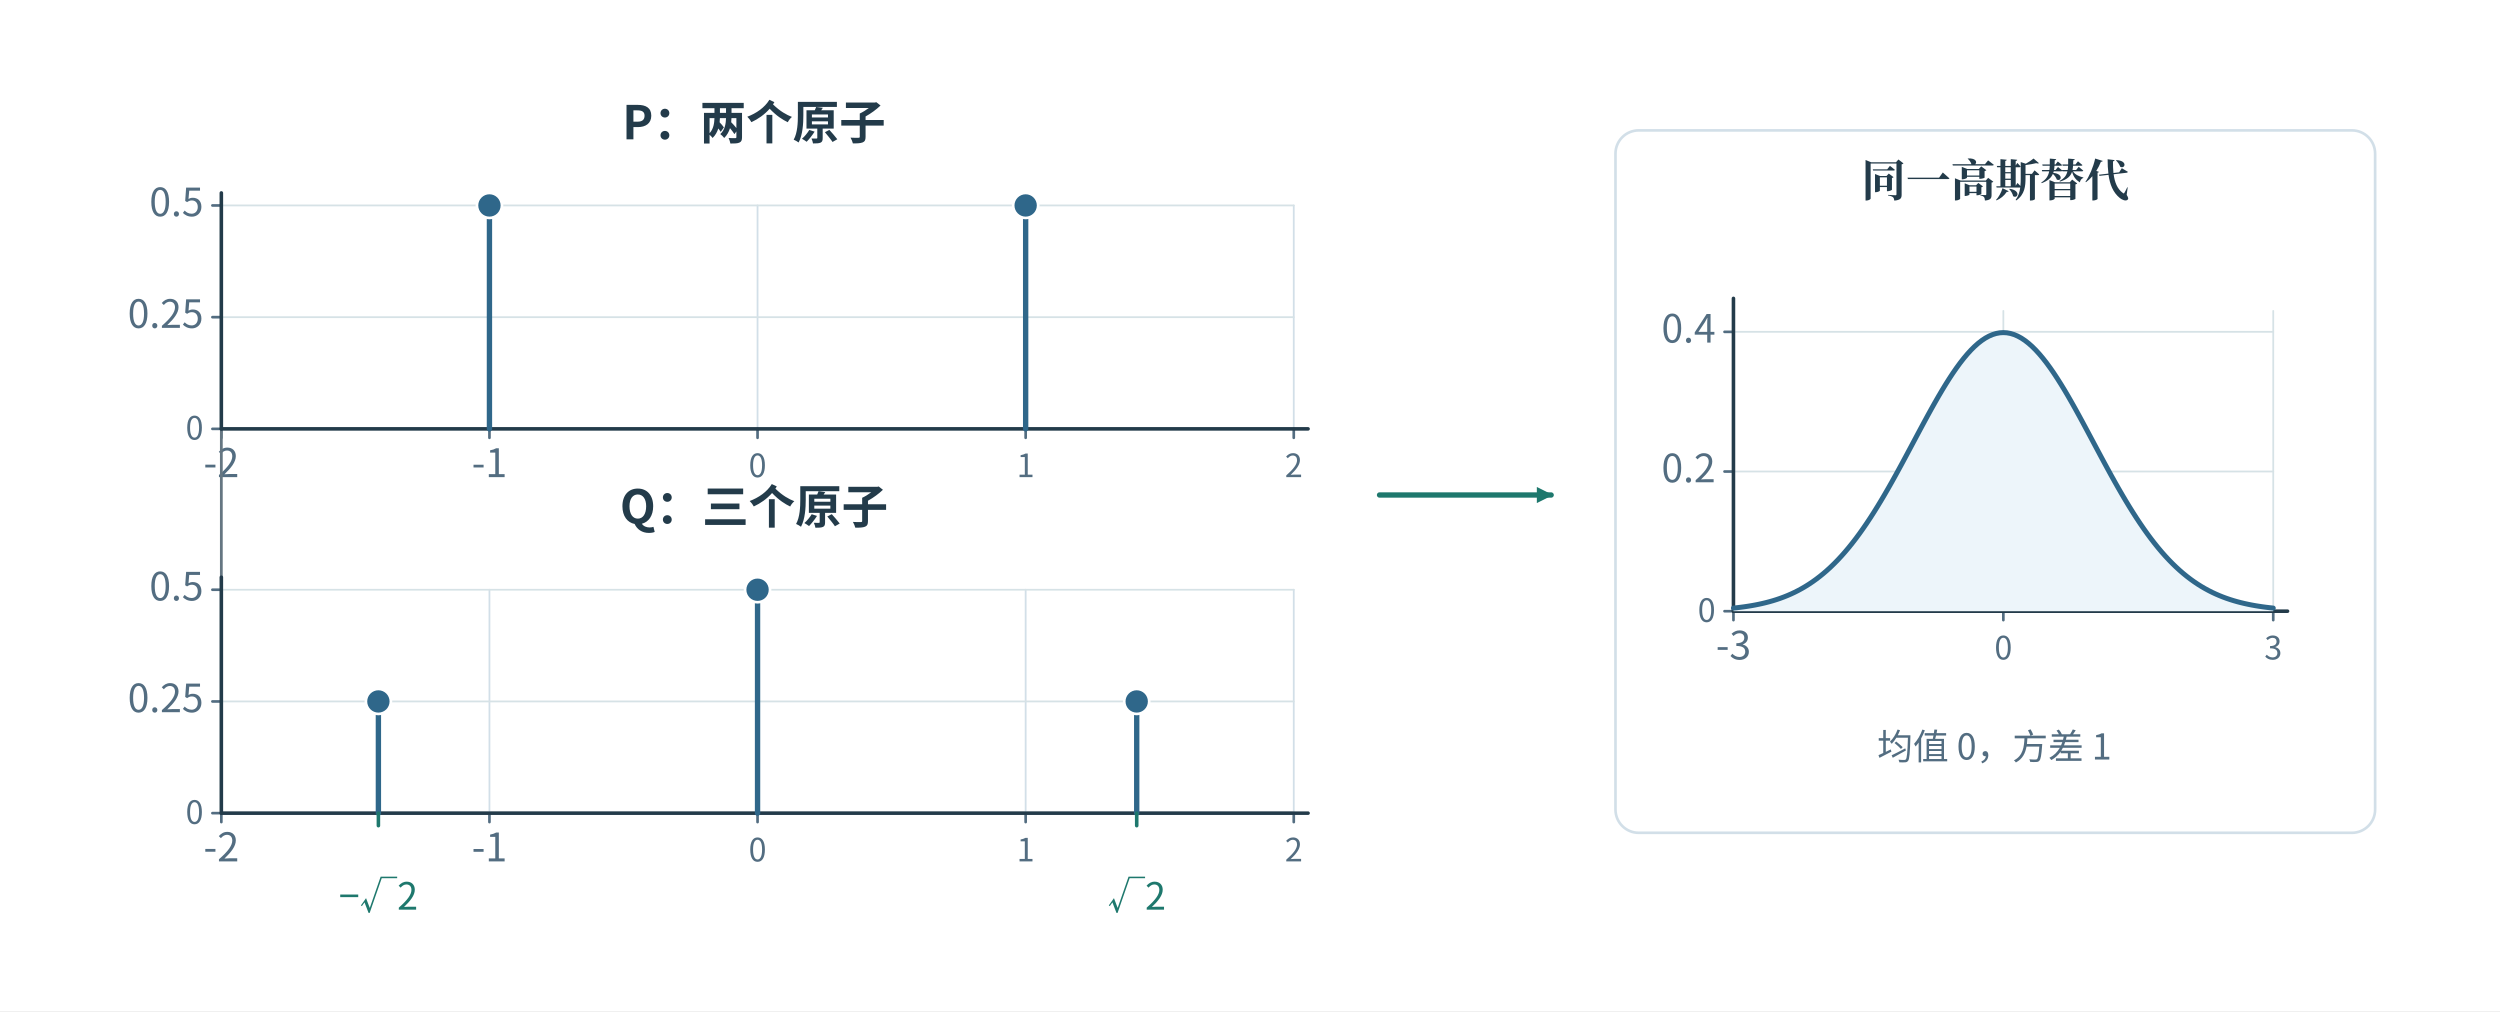
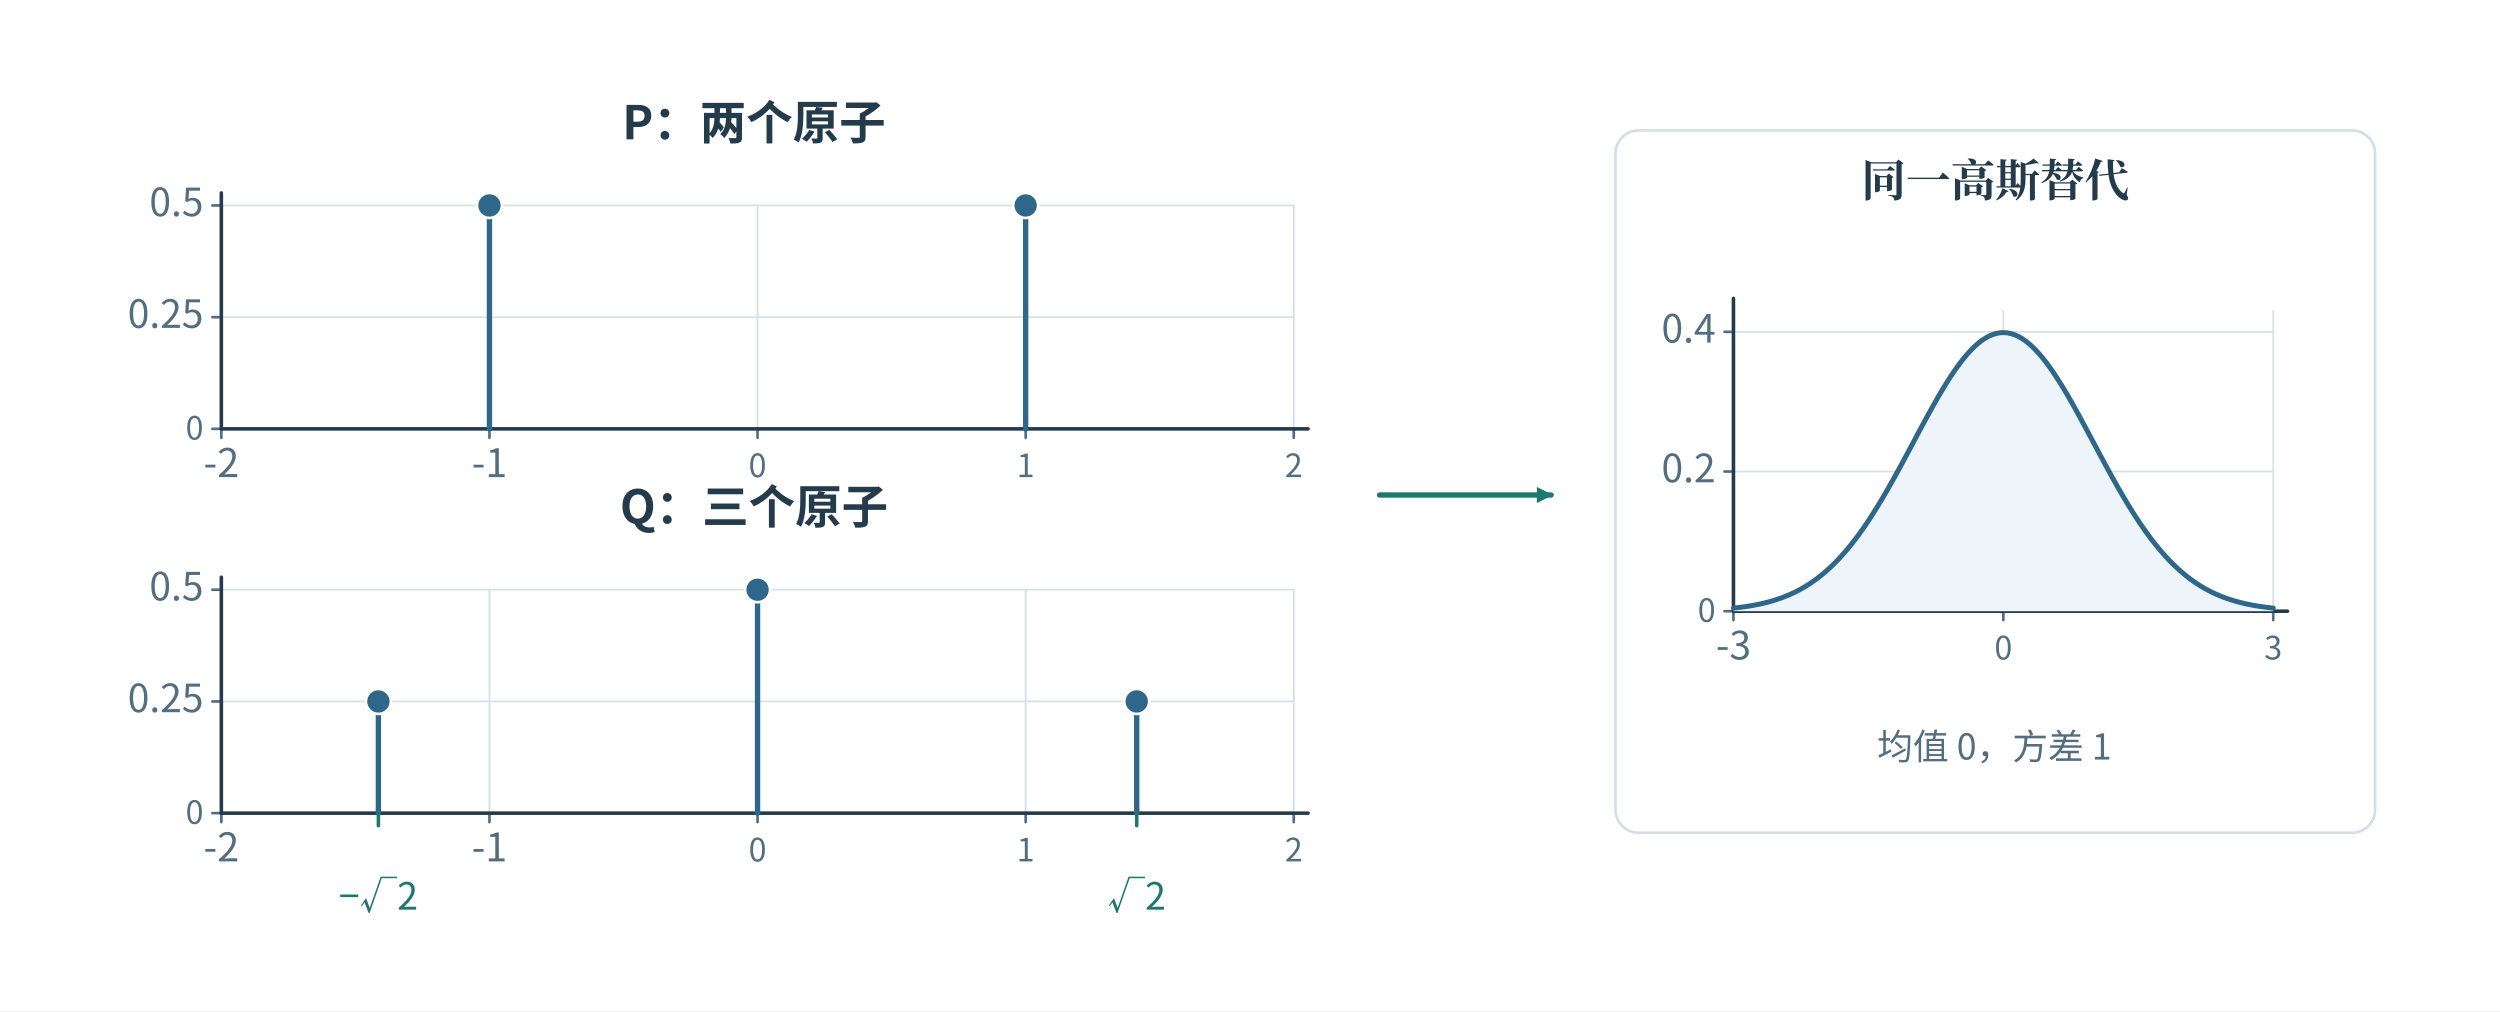
<svg xmlns="http://www.w3.org/2000/svg" xmlns:xlink="http://www.w3.org/1999/xlink" role="img" aria-labelledby="plate-caption" viewBox="0 0 1360 550" width="1360" height="550">
  <defs>
    <clipPath id="plate-view-0">
      <rect x="-27.36" y="131.647" width="1494.72" height="458.372" />
    </clipPath>
    <g id="plate-scene">
      <defs>
        <marker id="blue" orient="auto" markerWidth="9" markerHeight="9" refX="8" refY="4.5" markerUnits="userSpaceOnUse">
          <path d="M0 0 L9 4.5 L0 9 Z" fill="#2f678a" />
        </marker>
        <marker id="teal" orient="auto" markerWidth="9" markerHeight="9" refX="8" refY="4.5" markerUnits="userSpaceOnUse">
          <path d="M0 0 L9 4.5 L0 9 Z" fill="#1e786d" />
        </marker>
        <marker id="red" orient="auto" markerWidth="9" markerHeight="9" refX="8" refY="4.5" markerUnits="userSpaceOnUse">
          <path d="M0 0 L9 4.5 L0 9 Z" fill="#b15547" />
        </marker>
        <marker id="violet" orient="auto" markerWidth="9" markerHeight="9" refX="8" refY="4.5" markerUnits="userSpaceOnUse">
          <path d="M0 0 L9 4.5 L0 9 Z" fill="#73549c" />
        </marker>
        <marker id="ink" orient="auto" markerWidth="9" markerHeight="9" refX="8" refY="4.5" markerUnits="userSpaceOnUse">
          <path d="M0 0 L9 4.5 L0 9 Z" fill="#233b4a" />
        </marker>
        <marker id="muted" orient="auto" markerWidth="9" markerHeight="9" refX="8" refY="4.5" markerUnits="userSpaceOnUse">
          <path d="M0 0 L9 4.5 L0 9 Z" fill="#536d81" />
        </marker>
      </defs>
      <rect id="edition-paper" x="-27.36" y="51.64" width="1494.72" height="620.72" fill="#ffffff" />
      <svg id="scientific-layout" x="0" y="79" width="1440" height="566" viewBox="0 79 1440 566" overflow="hidden">
        <g font-family="Microsoft YaHei, Noto Sans CJK SC, Arial, sans-serif">
          <rect x="0" y="0" width="1440" height="645" fill="#ffffff" rx="0" stroke-width="1.5" />
          <text x="460" y="156" fill="#233b4a" font-size="26" font-weight="700" text-anchor="middle">P：两个原子</text>
          <line x1="162" y1="193" x2="162" y2="318" stroke="#d2dfe8" stroke-width="1" stroke-linecap="round" />
          <line x1="162" y1="318" x2="162" y2="323" stroke="#536d81" stroke-width="1.5" stroke-linecap="round" />
          <text x="162" y="345" fill="#536d81" font-size="22.16" font-weight="400" text-anchor="middle">-2</text>
          <line x1="312" y1="193" x2="312" y2="318" stroke="#d2dfe8" stroke-width="1" stroke-linecap="round" />
          <line x1="312" y1="318" x2="312" y2="323" stroke="#536d81" stroke-width="1.5" stroke-linecap="round" />
          <text x="312" y="345" fill="#536d81" font-size="22.02" font-weight="400" text-anchor="middle">-1</text>
          <line x1="462" y1="193" x2="462" y2="318" stroke="#d2dfe8" stroke-width="1" stroke-linecap="round" />
          <line x1="462" y1="318" x2="462" y2="323" stroke="#536d81" stroke-width="1.5" stroke-linecap="round" />
          <text x="462" y="345" fill="#536d81" font-size="18" font-weight="400" text-anchor="middle">0</text>
          <line x1="612" y1="193" x2="612" y2="318" stroke="#d2dfe8" stroke-width="1" stroke-linecap="round" />
          <line x1="612" y1="318" x2="612" y2="323" stroke="#536d81" stroke-width="1.5" stroke-linecap="round" />
          <text x="612" y="345" fill="#536d81" font-size="18" font-weight="400" text-anchor="middle">1</text>
          <line x1="762" y1="193" x2="762" y2="318" stroke="#d2dfe8" stroke-width="1" stroke-linecap="round" />
          <line x1="762" y1="318" x2="762" y2="323" stroke="#536d81" stroke-width="1.5" stroke-linecap="round" />
          <text x="762" y="345" fill="#536d81" font-size="18" font-weight="400" text-anchor="middle">2</text>
          <line x1="162" y1="533" x2="762" y2="533" stroke="#657682" stroke-width="1.55" stroke-linecap="round" />
-           <line x1="162" y1="533" x2="162" y2="193" stroke="#657682" stroke-width="1.55" stroke-linecap="round" />
          <line x1="162" y1="318" x2="762" y2="318" stroke="#d6e2e6" stroke-width="1" stroke-linecap="round" />
          <line x1="157" y1="318" x2="162" y2="318" stroke="#536d81" stroke-width="1.5" stroke-linecap="round" />
          <text x="152" y="324" fill="#536d81" font-size="18" font-weight="400" text-anchor="end">0</text>
          <line x1="162" y1="255.5" x2="762" y2="255.5" stroke="#d6e2e6" stroke-width="1" stroke-linecap="round" />
          <line x1="157" y1="255.5" x2="162" y2="255.5" stroke="#536d81" stroke-width="1.5" stroke-linecap="round" />
          <text x="152" y="261.5" fill="#536d81" font-size="21.81" font-weight="400" text-anchor="end">0.25</text>
          <line x1="162" y1="193" x2="762" y2="193" stroke="#d6e2e6" stroke-width="1" stroke-linecap="round" />
          <line x1="157" y1="193" x2="162" y2="193" stroke="#536d81" stroke-width="1.5" stroke-linecap="round" />
          <text x="152" y="199" fill="#536d81" font-size="21.81" font-weight="400" text-anchor="end">0.5</text>
          <line x1="162" y1="318" x2="770" y2="318" stroke="#233b4a" stroke-width="2" stroke-linecap="round" />
          <line x1="162" y1="318" x2="162" y2="186" stroke="#233b4a" stroke-width="2" stroke-linecap="round" />
          <line x1="312" y1="318" x2="312" y2="193" stroke="#2f678a" stroke-width="3" stroke-linecap="round" />
          <circle cx="312" cy="193" r="7" fill="#2f678a" stroke="#ffffff" stroke-width="1.5" />
          <line x1="612" y1="318" x2="612" y2="193" stroke="#2f678a" stroke-width="3" stroke-linecap="round" />
          <circle cx="612" cy="193" r="7" fill="#2f678a" stroke="#ffffff" stroke-width="1.5" />
          <text x="460" y="371" fill="#233b4a" font-size="26" font-weight="700" text-anchor="middle">Q：三个原子</text>
          <line x1="162" y1="408" x2="162" y2="533" stroke="#d2dfe8" stroke-width="1" stroke-linecap="round" />
          <line x1="162" y1="533" x2="162" y2="538" stroke="#536d81" stroke-width="1.5" stroke-linecap="round" />
          <text x="162" y="560" fill="#536d81" font-size="22.16" font-weight="400" text-anchor="middle">-2</text>
          <line x1="312" y1="408" x2="312" y2="533" stroke="#d2dfe8" stroke-width="1" stroke-linecap="round" />
          <line x1="312" y1="533" x2="312" y2="538" stroke="#536d81" stroke-width="1.5" stroke-linecap="round" />
          <text x="312" y="560" fill="#536d81" font-size="22.02" font-weight="400" text-anchor="middle">-1</text>
          <line x1="462" y1="408" x2="462" y2="533" stroke="#d2dfe8" stroke-width="1" stroke-linecap="round" />
          <line x1="462" y1="533" x2="462" y2="538" stroke="#536d81" stroke-width="1.5" stroke-linecap="round" />
          <text x="462" y="560" fill="#536d81" font-size="18" font-weight="400" text-anchor="middle">0</text>
          <line x1="612" y1="408" x2="612" y2="533" stroke="#d2dfe8" stroke-width="1" stroke-linecap="round" />
          <line x1="612" y1="533" x2="612" y2="538" stroke="#536d81" stroke-width="1.5" stroke-linecap="round" />
          <text x="612" y="560" fill="#536d81" font-size="18" font-weight="400" text-anchor="middle">1</text>
          <line x1="762" y1="408" x2="762" y2="533" stroke="#d2dfe8" stroke-width="1" stroke-linecap="round" />
          <line x1="762" y1="533" x2="762" y2="538" stroke="#536d81" stroke-width="1.5" stroke-linecap="round" />
          <text x="762" y="560" fill="#536d81" font-size="18" font-weight="400" text-anchor="middle">2</text>
          <line x1="157" y1="533" x2="162" y2="533" stroke="#536d81" stroke-width="1.5" stroke-linecap="round" />
          <text x="152" y="539" fill="#536d81" font-size="18" font-weight="400" text-anchor="end">0</text>
          <line x1="162" y1="470.5" x2="762" y2="470.5" stroke="#d6e2e6" stroke-width="1" stroke-linecap="round" />
          <line x1="157" y1="470.5" x2="162" y2="470.5" stroke="#536d81" stroke-width="1.5" stroke-linecap="round" />
          <text x="152" y="476.5" fill="#536d81" font-size="21.81" font-weight="400" text-anchor="end">0.25</text>
          <line x1="162" y1="408" x2="762" y2="408" stroke="#d6e2e6" stroke-width="1" stroke-linecap="round" />
          <line x1="157" y1="408" x2="162" y2="408" stroke="#536d81" stroke-width="1.5" stroke-linecap="round" />
          <text x="152" y="414" fill="#536d81" font-size="21.81" font-weight="400" text-anchor="end">0.5</text>
          <line x1="162" y1="533" x2="770" y2="533" stroke="#233b4a" stroke-width="2" stroke-linecap="round" />
          <line x1="162" y1="533" x2="162" y2="401" stroke="#233b4a" stroke-width="2" stroke-linecap="round" />
          <line x1="249.868" y1="533" x2="249.868" y2="470.5" stroke="#2f678a" stroke-width="3" stroke-linecap="round" />
          <circle cx="249.868" cy="470.5" r="7" fill="#2f678a" stroke="#ffffff" stroke-width="1.5" />
          <line x1="462" y1="533" x2="462" y2="408" stroke="#2f678a" stroke-width="3" stroke-linecap="round" />
          <circle cx="462" cy="408" r="7" fill="#2f678a" stroke="#ffffff" stroke-width="1.5" />
          <line x1="674.132" y1="533" x2="674.132" y2="470.5" stroke="#2f678a" stroke-width="3" stroke-linecap="round" />
          <circle cx="674.132" cy="470.5" r="7" fill="#2f678a" stroke="#ffffff" stroke-width="1.5" />
          <line x1="249.868" y1="533" x2="249.868" y2="540" stroke="#1e786d" stroke-width="2" stroke-linecap="round" />
          <text x="249.868" y="587" fill="#1e786d" font-size="21" font-weight="400" text-anchor="middle">−√2</text>
          <line x1="674.132" y1="533" x2="674.132" y2="540" stroke="#1e786d" stroke-width="2" stroke-linecap="round" />
          <text x="674.132" y="587" fill="#1e786d" font-size="21" font-weight="400" text-anchor="middle">√2</text>
          <line x1="810" y1="355" x2="906" y2="355" stroke="#1e786d" stroke-width="3" marker-end="url(#teal)" stroke-linecap="round" />
          <rect x="942" y="151" width="425" height="393" fill="#ffffff" stroke="#d2dfe8" rx="13" stroke-width="1.5" />
          <text x="1154.5" y="188" fill="#233b4a" font-size="25" font-weight="700" text-anchor="middle" font-family="SimSun, Noto Serif CJK SC, Songti SC, Microsoft YaHei, serif">同一高斯替代</text>
          <line x1="1008" y1="420" x2="1008" y2="425" stroke="#536d81" stroke-width="1.5" stroke-linecap="round" />
          <text x="1008" y="447" fill="#536d81" font-size="21.81" font-weight="400" text-anchor="middle">-3</text>
          <line x1="1159" y1="252" x2="1159" y2="420" stroke="#d6e2e6" stroke-width="1" stroke-linecap="round" />
          <line x1="1159" y1="420" x2="1159" y2="425" stroke="#536d81" stroke-width="1.5" stroke-linecap="round" />
          <text x="1159" y="447" fill="#536d81" font-size="18" font-weight="400" text-anchor="middle">0</text>
          <line x1="1310" y1="252" x2="1310" y2="420" stroke="#d6e2e6" stroke-width="1" stroke-linecap="round" />
          <line x1="1310" y1="420" x2="1310" y2="425" stroke="#536d81" stroke-width="1.5" stroke-linecap="round" />
          <text x="1310" y="447" fill="#536d81" font-size="18" font-weight="400" text-anchor="middle">3</text>
          <line x1="1008" y1="420" x2="1310" y2="420" stroke="#657682" stroke-width="1.25" stroke-linecap="round" />
          <line x1="1003" y1="420" x2="1008" y2="420" stroke="#536d81" stroke-width="1.5" stroke-linecap="round" />
          <text x="998" y="426" fill="#536d81" font-size="18" font-weight="400" text-anchor="end">0</text>
          <line x1="1008" y1="341.861" x2="1310" y2="341.861" stroke="#d6e2e6" stroke-width="1" stroke-linecap="round" />
          <line x1="1003" y1="341.861" x2="1008" y2="341.861" stroke="#536d81" stroke-width="1.5" stroke-linecap="round" />
          <text x="998" y="347.861" fill="#536d81" font-size="21.81" font-weight="400" text-anchor="end">0.2</text>
          <line x1="1008" y1="263.721" x2="1310" y2="263.721" stroke="#d6e2e6" stroke-width="1" stroke-linecap="round" />
          <line x1="1003" y1="263.721" x2="1008" y2="263.721" stroke="#536d81" stroke-width="1.5" stroke-linecap="round" />
          <text x="998" y="269.721" fill="#536d81" font-size="21.81" font-weight="400" text-anchor="end">0.4</text>
          <line x1="1008" y1="420" x2="1318" y2="420" stroke="#233b4a" stroke-width="2" stroke-linecap="round" />
          <line x1="1008" y1="420" x2="1008" y2="245" stroke="#233b4a" stroke-width="2" stroke-linecap="round" />
          <path d="M1008 420 L1008 418.269 L1010.013 418.049 L1012.027 417.806 L1014.04 417.536 L1016.053 417.237 L1018.067 416.908 L1020.08 416.544 L1022.093 416.143 L1024.107 415.704 L1026.12 415.221 L1028.133 414.693 L1030.147 414.116 L1032.16 413.487 L1034.173 412.802 L1036.187 412.058 L1038.2 411.25 L1040.213 410.377 L1042.227 409.432 L1044.24 408.414 L1046.253 407.318 L1048.267 406.14 L1050.28 404.877 L1052.293 403.526 L1054.307 402.082 L1056.32 400.543 L1058.333 398.906 L1060.347 397.167 L1062.36 395.325 L1064.373 393.377 L1066.387 391.32 L1068.4 389.154 L1070.413 386.878 L1072.427 384.491 L1074.44 381.992 L1076.453 379.383 L1078.467 376.663 L1080.48 373.836 L1082.493 370.903 L1084.507 367.867 L1086.52 364.732 L1088.533 361.502 L1090.547 358.182 L1092.56 354.778 L1094.573 351.297 L1096.587 347.745 L1098.6 344.132 L1100.613 340.465 L1102.627 336.754 L1104.64 333.01 L1106.653 329.242 L1108.667 325.463 L1110.68 321.683 L1112.693 317.916 L1114.707 314.174 L1116.72 310.47 L1118.733 306.818 L1120.747 303.231 L1122.76 299.723 L1124.773 296.308 L1126.787 292.999 L1128.8 289.81 L1130.813 286.754 L1132.827 283.845 L1134.84 281.094 L1136.853 278.515 L1138.867 276.118 L1140.88 273.914 L1142.893 271.914 L1144.907 270.126 L1146.92 268.559 L1148.933 267.221 L1150.947 266.116 L1152.96 265.252 L1154.973 264.632 L1156.987 264.259 L1159 264.134 L1161.013 264.259 L1163.027 264.632 L1165.04 265.252 L1167.053 266.116 L1169.067 267.221 L1171.08 268.559 L1173.093 270.126 L1175.107 271.914 L1177.12 273.914 L1179.133 276.118 L1181.147 278.515 L1183.16 281.094 L1185.173 283.845 L1187.187 286.754 L1189.2 289.81 L1191.213 292.999 L1193.227 296.308 L1195.24 299.723 L1197.253 303.231 L1199.267 306.818 L1201.28 310.47 L1203.293 314.174 L1205.307 317.916 L1207.32 321.683 L1209.333 325.463 L1211.347 329.242 L1213.36 333.01 L1215.373 336.754 L1217.387 340.465 L1219.4 344.132 L1221.413 347.745 L1223.427 351.297 L1225.44 354.778 L1227.453 358.182 L1229.467 361.502 L1231.48 364.732 L1233.493 367.867 L1235.507 370.903 L1237.52 373.836 L1239.533 376.663 L1241.547 379.383 L1243.56 381.992 L1245.573 384.491 L1247.587 386.878 L1249.6 389.154 L1251.613 391.32 L1253.627 393.377 L1255.64 395.325 L1257.653 397.167 L1259.667 398.906 L1261.68 400.543 L1263.693 402.082 L1265.707 403.526 L1267.72 404.877 L1269.733 406.14 L1271.747 407.318 L1273.76 408.414 L1275.773 409.432 L1277.787 410.377 L1279.8 411.25 L1281.813 412.058 L1283.827 412.802 L1285.84 413.487 L1287.853 414.116 L1289.867 414.693 L1291.88 415.221 L1293.893 415.704 L1295.907 416.143 L1297.92 416.544 L1299.933 416.908 L1301.947 417.237 L1303.96 417.536 L1305.973 417.806 L1307.987 418.049 L1310 418.269 L1310 420 Z" stroke="#edf5fa" stroke-width="0" fill="#edf5fa" stroke-linejoin="round" stroke-linecap="round" />
          <path d="M1008 418.269 L1010.013 418.049 L1012.027 417.806 L1014.04 417.536 L1016.053 417.237 L1018.067 416.908 L1020.08 416.544 L1022.093 416.143 L1024.107 415.704 L1026.12 415.221 L1028.133 414.693 L1030.147 414.116 L1032.16 413.487 L1034.173 412.802 L1036.187 412.058 L1038.2 411.25 L1040.213 410.377 L1042.227 409.432 L1044.24 408.414 L1046.253 407.318 L1048.267 406.14 L1050.28 404.877 L1052.293 403.526 L1054.307 402.082 L1056.32 400.543 L1058.333 398.906 L1060.347 397.167 L1062.36 395.325 L1064.373 393.377 L1066.387 391.32 L1068.4 389.154 L1070.413 386.878 L1072.427 384.491 L1074.44 381.992 L1076.453 379.383 L1078.467 376.663 L1080.48 373.836 L1082.493 370.903 L1084.507 367.867 L1086.52 364.732 L1088.533 361.502 L1090.547 358.182 L1092.56 354.778 L1094.573 351.297 L1096.587 347.745 L1098.6 344.132 L1100.613 340.465 L1102.627 336.754 L1104.64 333.01 L1106.653 329.242 L1108.667 325.463 L1110.68 321.683 L1112.693 317.916 L1114.707 314.174 L1116.72 310.47 L1118.733 306.818 L1120.747 303.231 L1122.76 299.723 L1124.773 296.308 L1126.787 292.999 L1128.8 289.81 L1130.813 286.754 L1132.827 283.845 L1134.84 281.094 L1136.853 278.515 L1138.867 276.118 L1140.88 273.914 L1142.893 271.914 L1144.907 270.126 L1146.92 268.559 L1148.933 267.221 L1150.947 266.116 L1152.96 265.252 L1154.973 264.632 L1156.987 264.259 L1159 264.134 L1161.013 264.259 L1163.027 264.632 L1165.04 265.252 L1167.053 266.116 L1169.067 267.221 L1171.08 268.559 L1173.093 270.126 L1175.107 271.914 L1177.12 273.914 L1179.133 276.118 L1181.147 278.515 L1183.16 281.094 L1185.173 283.845 L1187.187 286.754 L1189.2 289.81 L1191.213 292.999 L1193.227 296.308 L1195.24 299.723 L1197.253 303.231 L1199.267 306.818 L1201.28 310.47 L1203.293 314.174 L1205.307 317.916 L1207.32 321.683 L1209.333 325.463 L1211.347 329.242 L1213.36 333.01 L1215.373 336.754 L1217.387 340.465 L1219.4 344.132 L1221.413 347.745 L1223.427 351.297 L1225.44 354.778 L1227.453 358.182 L1229.467 361.502 L1231.48 364.732 L1233.493 367.867 L1235.507 370.903 L1237.52 373.836 L1239.533 376.663 L1241.547 379.383 L1243.56 381.992 L1245.573 384.491 L1247.587 386.878 L1249.6 389.154 L1251.613 391.32 L1253.627 393.377 L1255.64 395.325 L1257.653 397.167 L1259.667 398.906 L1261.68 400.543 L1263.693 402.082 L1265.707 403.526 L1267.72 404.877 L1269.733 406.14 L1271.747 407.318 L1273.76 408.414 L1275.773 409.432 L1277.787 410.377 L1279.8 411.25 L1281.813 412.058 L1283.827 412.802 L1285.84 413.487 L1287.853 414.116 L1289.867 414.693 L1291.88 415.221 L1293.893 415.704 L1295.907 416.143 L1297.92 416.544 L1299.933 416.908 L1301.947 417.237 L1303.96 417.536 L1305.973 417.806 L1307.987 418.049 L1310 418.269" stroke="#2f678a" stroke-width="2.8" fill="none" stroke-linejoin="round" stroke-linecap="round" />
          <text x="1154" y="503" fill="#536d81" font-size="20" font-weight="400" text-anchor="middle">均值 0，方差 1</text>
        </g>
      </svg>
    </g>
  </defs>
  <g id="paper-and-content">
    <rect x="0" y="0" width="1360" height="550" fill="white" />
    <g transform="translate(-37.10768 -75.89359) scale(0.972328)">
      <use href="#plate-scene" clip-path="url(#plate-view-0)" xlink:href="#plate-scene" />
    </g>
  </g>
</svg>
